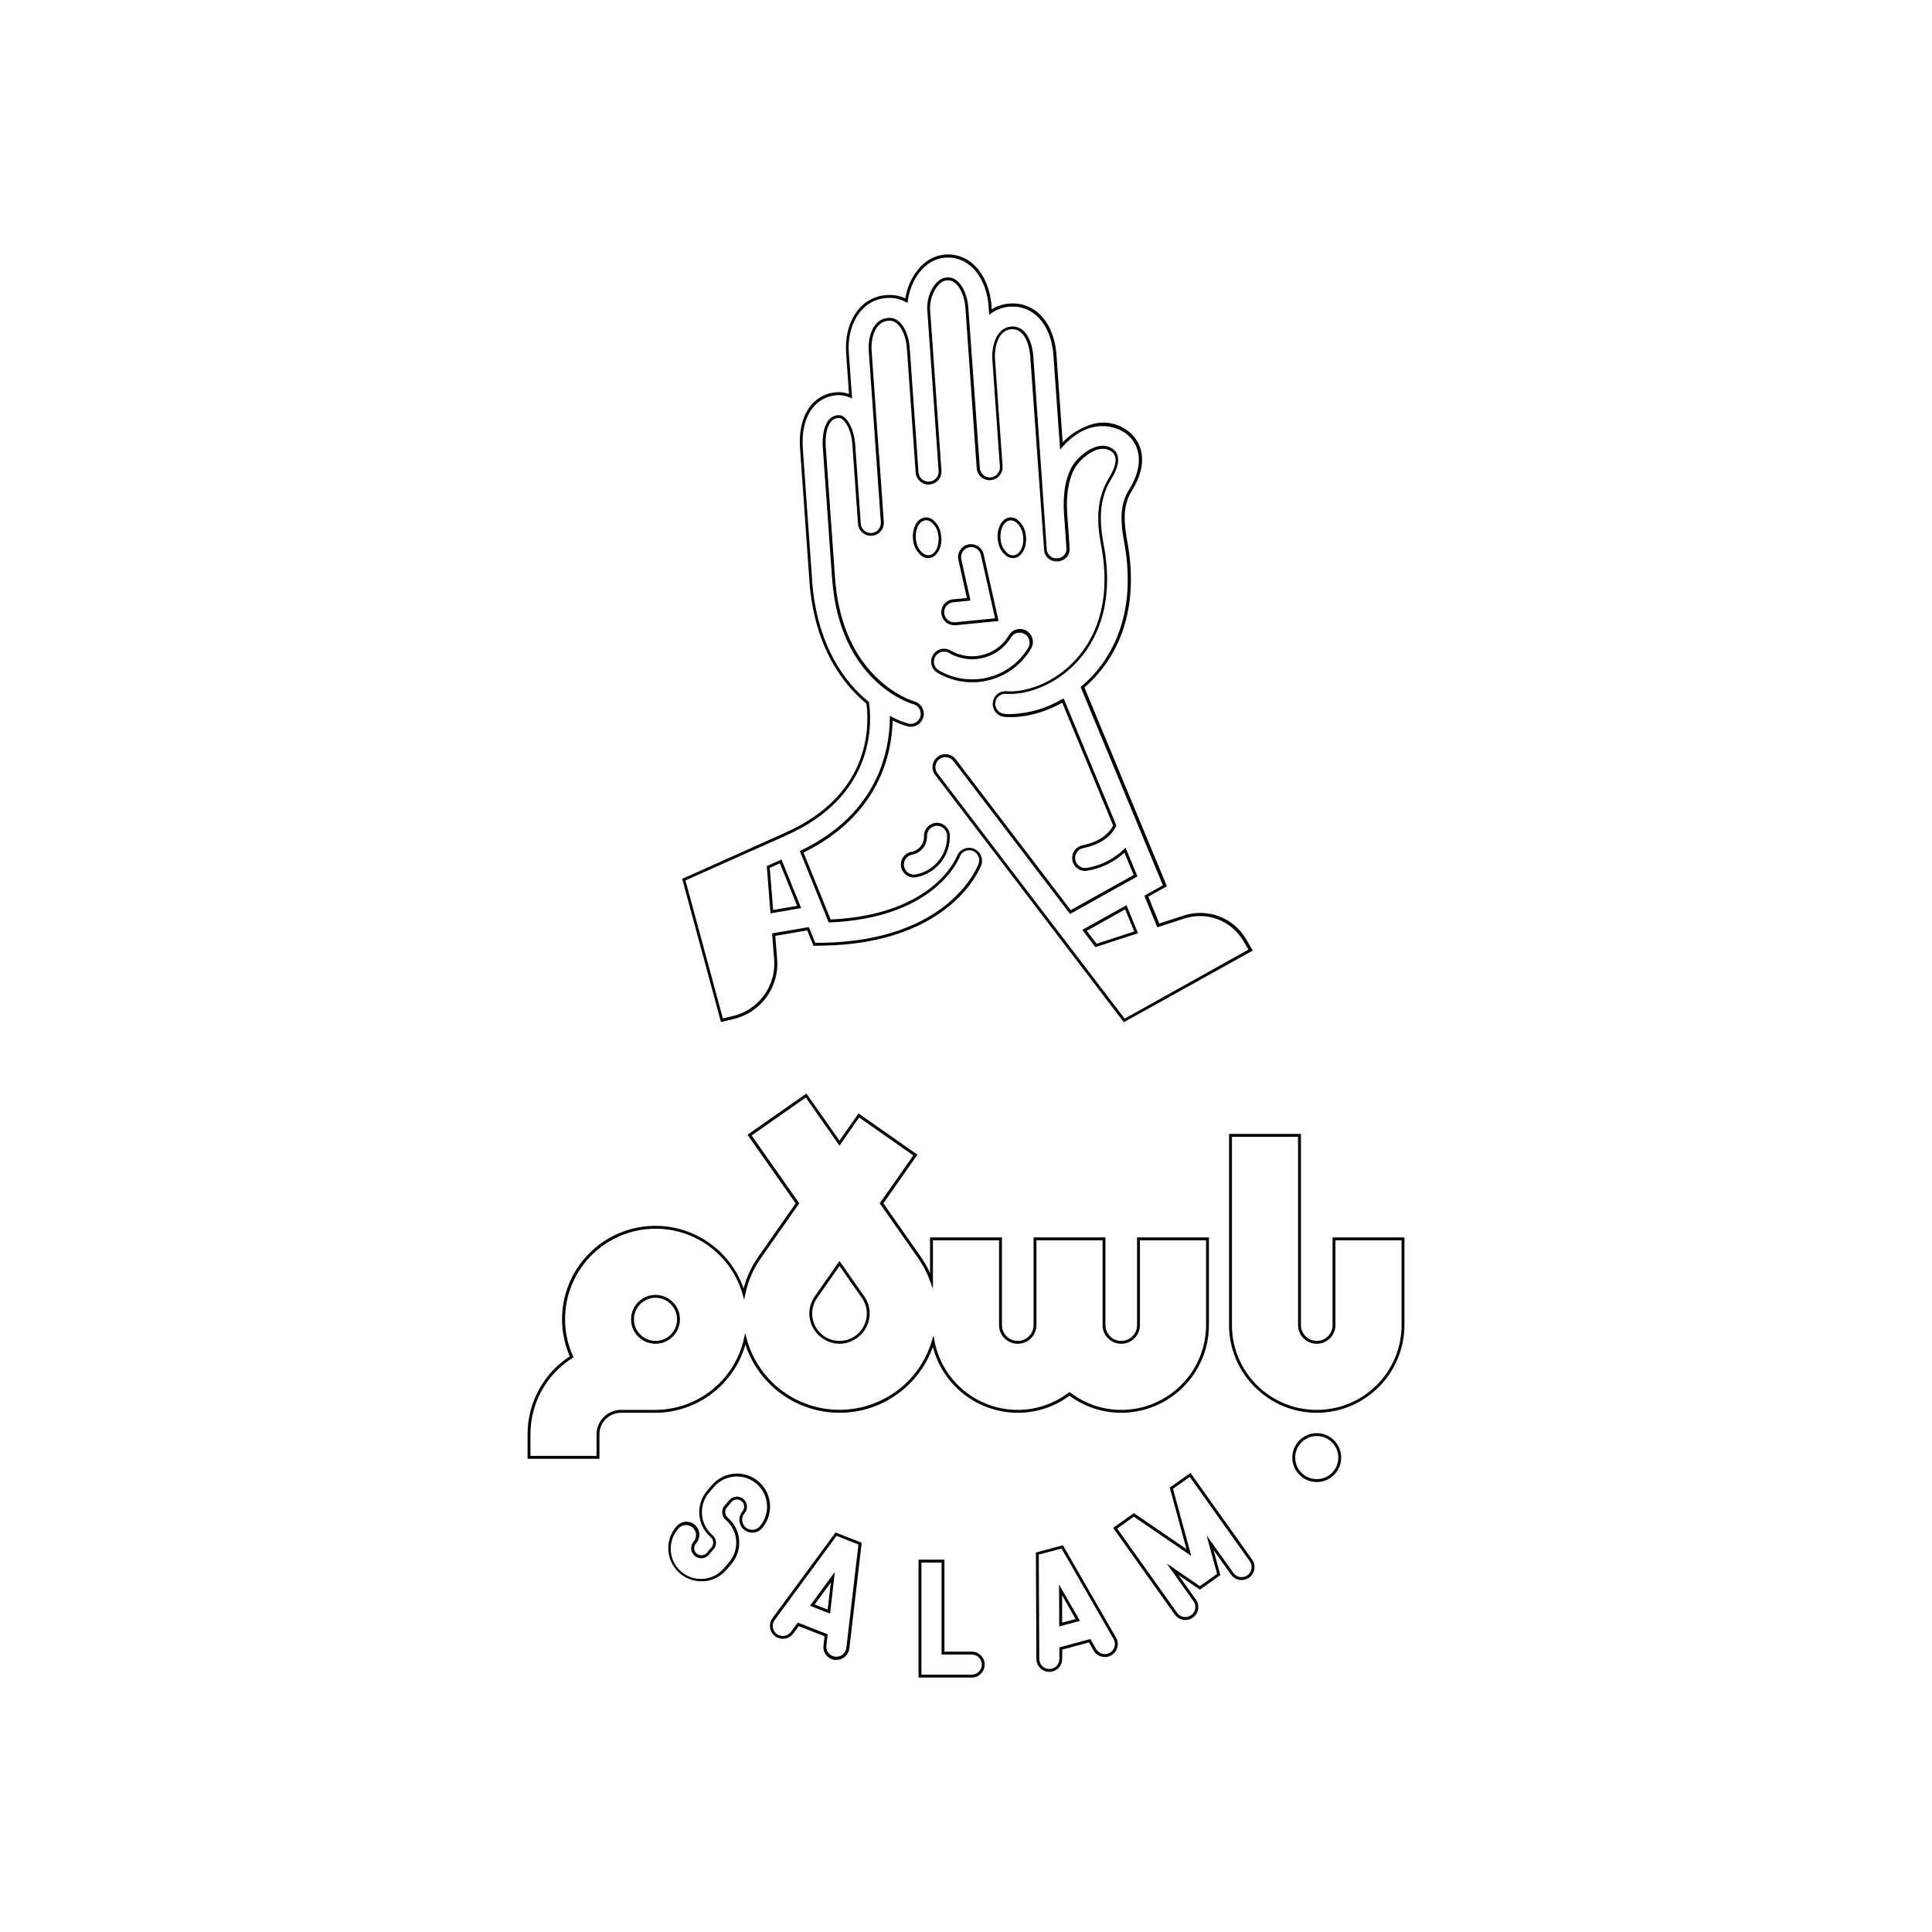
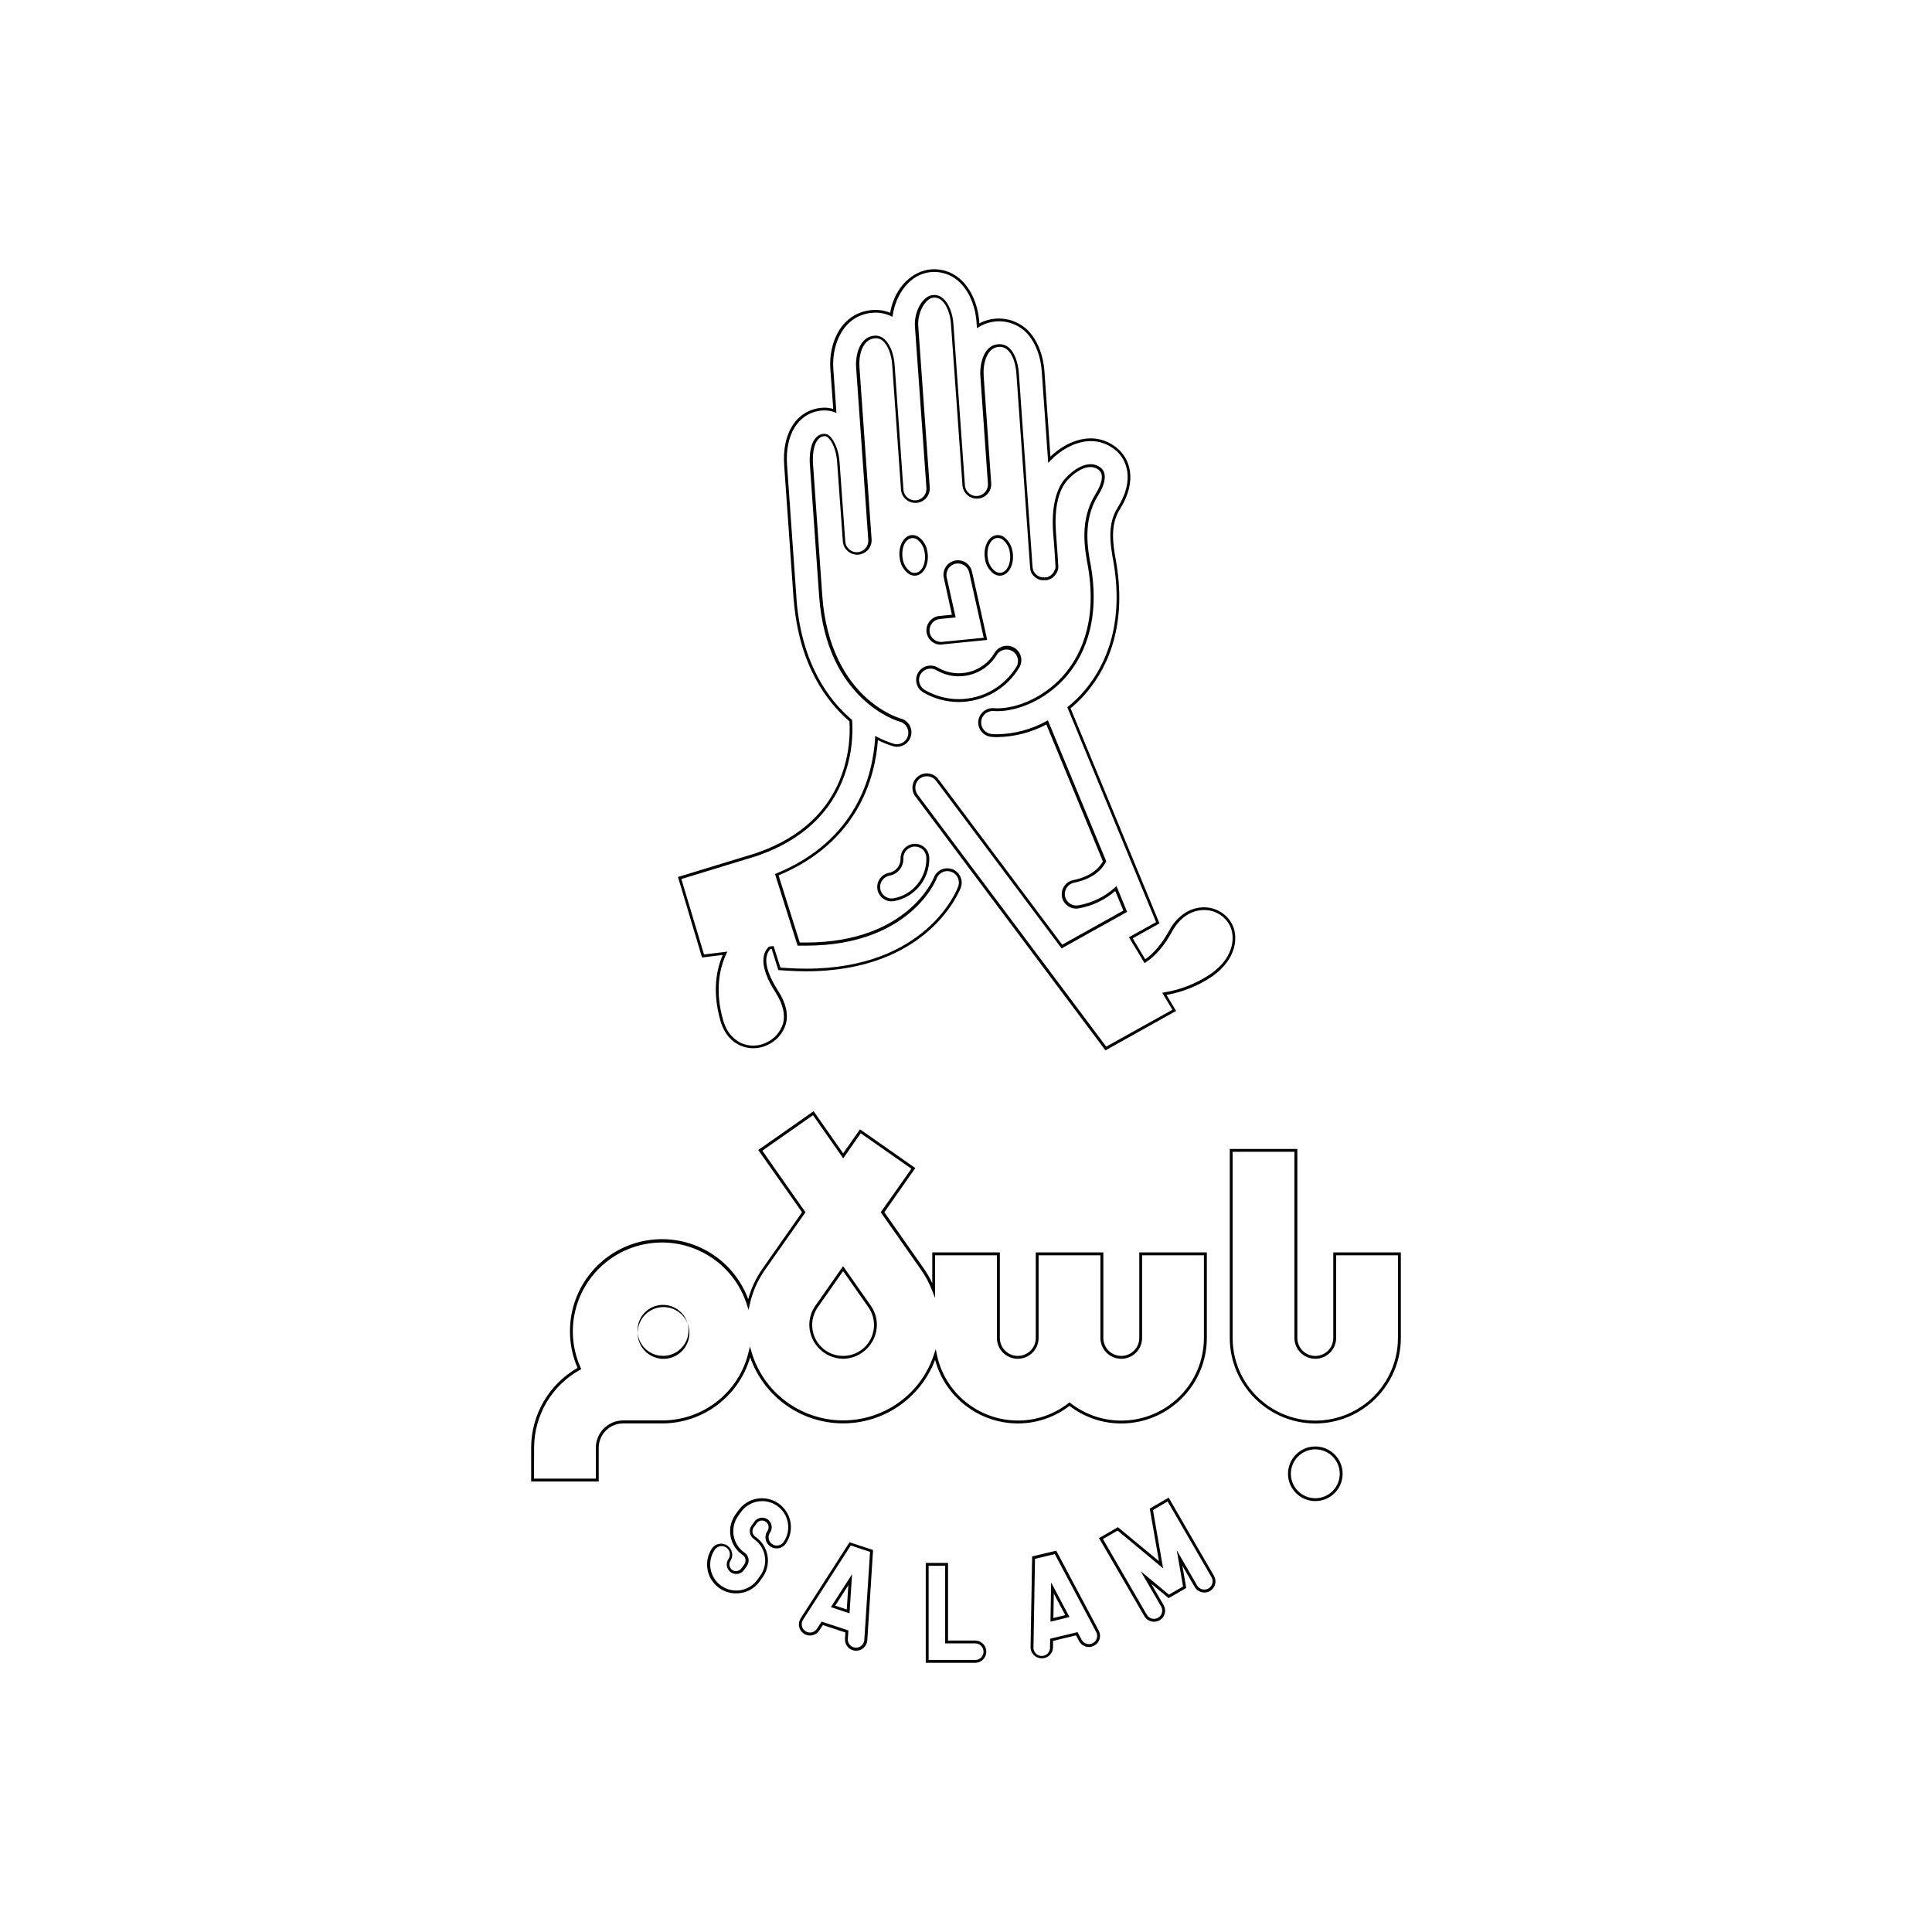
<svg xmlns="http://www.w3.org/2000/svg" viewBox="0 0 672 672">
  <g id="Layer_1" data-name="Layer 1">
-     <path d="M317.86,305.21a4.5,4.5,0,0,1-.81-8.93,5.33,5.33,0,0,0,4.34-5.5,4.52,4.52,0,0,1,4.43-4.58,4.59,4.59,0,0,1,4.57,4.43,14.39,14.39,0,0,1-11.71,14.5A4.56,4.56,0,0,1,317.86,305.21Zm8-18a3.52,3.52,0,0,0-3.43,3.56,6.32,6.32,0,0,1-5.16,6.5h0a3.5,3.5,0,0,0,1.27,6.89,13.41,13.41,0,0,0,10.89-13.5A3.59,3.59,0,0,0,325.82,287.2Z" />
-     <path d="M322.86,194.13a3.91,3.91,0,0,1-2.11-.64,7.78,7.78,0,0,1-3.07-5.19c-.68-3.82.9-7.51,3.53-8.22h0a3.77,3.77,0,0,1,3,.52,7.74,7.74,0,0,1,3.07,5.19c.68,3.82-.9,7.51-3.53,8.22A3.57,3.57,0,0,1,322.86,194.13Zm-1.39-13.08c-2.14.58-3.4,3.75-2.81,7.08a6.68,6.68,0,0,0,2.63,4.51,2.75,2.75,0,0,0,2.23.4c2.14-.57,3.4-3.75,2.81-7.07a6.68,6.68,0,0,0-2.63-4.52,2.75,2.75,0,0,0-2.23-.4Z" />
-     <path d="M331.91,217.46a4.49,4.49,0,0,1-4.48-4.06h0a4.51,4.51,0,0,1,4-4.93l4.87-.48-2.95-13.24a4.51,4.51,0,0,1,3.42-5.37,4.52,4.52,0,0,1,5.37,3.42L347.33,216l-15,1.48Zm5.87-27.17a3.33,3.33,0,0,0-.76.08,3.46,3.46,0,0,0-2.19,1.54,3.5,3.5,0,0,0-.46,2.64l3.19,14.34-6,.59a3.5,3.5,0,0,0-3.14,3.83h0a3.48,3.48,0,0,0,3.83,3.13l13.85-1.37-4.91-22A3.5,3.5,0,0,0,337.78,190.29Z" />
-     <path d="M338.09,237.32a23.79,23.79,0,0,1-12-3.3,4.5,4.5,0,0,1-1.59-6.16h0a4.51,4.51,0,0,1,6.16-1.6A14.84,14.84,0,0,0,350.9,221a4.42,4.42,0,0,1,2.75-2.08,4.5,4.5,0,0,1,5,6.64,23.65,23.65,0,0,1-14.55,11A24,24,0,0,1,338.09,237.32Zm-12.78-8.95a3.5,3.5,0,0,0,1.24,4.79,22.92,22.92,0,0,0,17.3,2.42,22.61,22.61,0,0,0,13.94-10.52,3.5,3.5,0,0,0-6-3.55,15.83,15.83,0,0,1-21.66,5.61,3.51,3.51,0,0,0-4.79,1.25Z" />
-     <path d="M390.9,355.55l-65.63-86a4.5,4.5,0,0,1,7.16-5.46l40,52.47,21.89-12.21-3.22-7.76a25.54,25.54,0,0,1-12.8,6.26,5.47,5.47,0,0,1-.9.08,4.5,4.5,0,0,1-.88-8.91c7.19-1.45,9.81-5.17,10.65-6.91l-17.7-42.68c-6.54,3.62-13.68,5.41-20,4.93a4.5,4.5,0,0,1-4.16-4.82,4.53,4.53,0,0,1,1.56-3.1,4.47,4.47,0,0,1,3.27-1c6.54.47,16.51-2.74,24-11,6-6.54,12.42-18.46,9.15-38.15-1.22-6.48-3.06-16.29,2.54-25.24,2.55-4.08,2.9-7.4.93-8.89-4.62-3.48-10.66,2.53-12,4.33-2.86,3.76-4.08,9.87-3.53,17.65l.2,2.64c.21,2.77.53,7,.61,8.85,0,.09,0,.18,0,.27l0,.2a2.36,2.36,0,0,1,0,.38c0,.11,0,.22-.08.33l0,.19c0,.11-.06.22-.1.33a1.83,1.83,0,0,1-.14.32l-.08.18c0,.1-.09.19-.14.29l-.22.3-.09.13a2.65,2.65,0,0,1-.21.26,2.72,2.72,0,0,1-.24.24l-.08.07c-.15.14-.22.21-.31.28a2.9,2.9,0,0,1-.29.19l-.16.09-.29.17a2.52,2.52,0,0,1-.33.14l-.26-.44.09.5-.33.11-.34.07-.2,0-.29.05h-.32l-.25,0-.05-.51-.11.49-.4,0-.26-.07,0-.5-.21.46c-.13,0-.26-.07-.38-.12a3.26,3.26,0,0,1-.38-.18l-.15-.08-.21-.11a4.43,4.43,0,0,1-2-2.7,1.77,1.77,0,0,1,0-.2l0-.18a3,3,0,0,1-.07-.43L358.35,124c-.26-3.72-1.48-6.86-3.26-8.4a4.41,4.41,0,0,0-3.43-1.06c-4.57.33-5.84,6.51-5.57,10.33v.15l2.63,37.17a4.5,4.5,0,0,1-9,.63L335.79,107c-.26-3.57-1.61-6.9-3.47-8.47a3.93,3.93,0,0,0-3.14-1c-3.08.28-6,5.59-5.66,10.33l3.94,55.86a4.5,4.5,0,0,1-4.17,4.8,4.52,4.52,0,0,1-4.8-4.17l-3.05-43.21c-.27-3.75-1.58-7-3.44-8.57a4,4,0,0,0-3.16-1c-4.67.45-5.95,6.43-5.68,10.34l2.59,36.65.06.08,0,.17,1.6,22.73a4.45,4.45,0,0,1-1.09,3.27,4.5,4.5,0,0,1-7.89-2.64l-1.95-27.61c-.26-3.7-1.61-7.17-3.35-8.62a2,2,0,0,0-1.64-.56c-4.8.53-4.35,8.88-4.29,9.83l3.23,45.67c2.51,35.65,27.08,42.91,27.32,43a4.5,4.5,0,0,1-1,8.9,4.44,4.44,0,0,1-1-.11,29.68,29.68,0,0,1-5.26-2.05c-.31,12-4.91,33.13-31,45.91l9.43,23.3c35.7-1.63,43.65-21.34,44-22.18a4.51,4.51,0,0,1,8.45,3.13c-.41,1.12-10.56,27.44-55.34,28.14l-3.09.05-2.17-5.36-11.1,1.91.63,8A19.75,19.75,0,0,1,255,354.48l-4.23,1-13.48-49.79,34.62-15.5,3.68-1.72c27.52-13.46,26.74-36.63,25.77-43.74-8-6.6-17.89-19.21-19.8-42,0-.13,0-.2,0-.27l-3.28-46.57c-.77-10.88,4-18.5,12.26-19.42a10.55,10.55,0,0,1,4.76.57l-1-14.46c-.65-9.19,3.88-19,13.79-19.93a13.18,13.18,0,0,1,6.81,1.13c1.16-7.15,6.09-14.52,13.57-15.21a13,13,0,0,1,9.79,3.1c3.72,3.15,6.19,8.65,6.61,14.7l.09,1.22a13.23,13.23,0,0,1,6.16-2,13.37,13.37,0,0,1,10,3.23c3.6,3.11,5.91,8.43,6.35,14.57l2.15,30.46a23.79,23.79,0,0,1,9.57-6.08,14.09,14.09,0,0,1,13.17,2.15c4.71,3.55,7.52,10.89,1.29,20.86-3.45,5.51-2.63,11.82-1.31,18.89,3.87,23.34-4,37.78-11.37,45.79a42.47,42.47,0,0,1-3.78,3.65l28.69,69.15-6.46,3.61,3.82,9.34,8.64-2.8a18.49,18.49,0,0,1,21.54,8.22l2.32,4ZM238.43,306.23l13,48,3.29-.77a18.76,18.76,0,0,0,14.54-19.87l-.71-8.93,12.8-2.2,2.21,5.47,2.4,0c44.1-.69,54-26.39,54.42-27.49a3.5,3.5,0,0,0-6.57-2.42c-.33.87-8.57,21.29-45.22,22.83l-.35,0L278.2,296l.8-.38c26.26-12.83,30.39-34.22,30.52-45.84V249l.72.36A30,30,0,0,0,316,251.7a3.08,3.08,0,0,0,.75.09,3.5,3.5,0,0,0,.75-6.92c-.25-.06-25.51-7.2-28.1-43.88l-3.22-45.67c-.08-1-.56-10.26,5.17-10.9a3,3,0,0,1,2.39.79c1.94,1.62,3.43,5.36,3.71,9.32l1.95,27.61a3.5,3.5,0,0,0,6.14,2.05,3.46,3.46,0,0,0,.84-2.54L302.17,122c-.31-4.3,1.19-10.89,6.57-11.4a5,5,0,0,1,3.91,1.19c2.05,1.74,3.5,5.26,3.77,9.2l3.06,43.28a3.5,3.5,0,0,0,7-.49l-3.94-55.86c-.39-5.41,2.86-11.06,6.56-11.4A5,5,0,0,1,333,97.76c2,1.74,3.54,5.34,3.81,9.17l4,55.86a3.49,3.49,0,0,0,6.13,2.05,3.48,3.48,0,0,0,.85-2.54l-2.63-37.21V125c-.3-4.2,1.21-11,6.5-11.4a5.46,5.46,0,0,1,4.16,1.3c2,1.71,3.32,5.11,3.6,9.09L364.08,191a2.68,2.68,0,0,0,.05.3l0,.24a3.5,3.5,0,0,0,1.56,2.19.67.67,0,0,0,.12.06l.12.06.34.17.27.08.2.05.16,0,.28,0,.23,0h.25l.1.5,0-.5.15,0,.27,0,.23,0,.22-.08.2-.08.22-.08.19-.12.18-.11.21-.13.15-.14.17-.15.17-.16.13-.18.06-.08a3.09,3.09,0,0,0,.21-.29l.09-.19.1-.2a1.89,1.89,0,0,0,.09-.21,1,1,0,0,0,.06-.23l.06-.21a1.89,1.89,0,0,0,0-.23c0-.09,0-.17,0-.26v-.27s0-.09,0-.13c-.08-1.86-.4-6-.61-8.82l-.2-2.64c-.56-8,.72-14.36,3.73-18.33,1.49-2,8.14-8.49,13.42-4.52,2.43,1.83,2.17,5.65-.69,10.22-5.39,8.62-3.59,18.2-2.39,24.53,3.33,20.1-3.28,32.3-9.4,39-7.74,8.47-18.05,11.77-24.84,11.28a3.45,3.45,0,0,0-2.54.81,3.52,3.52,0,0,0,2,6.17c.66.05,1.33.07,2,.07a37.05,37.05,0,0,0,17.93-5.16L370,243l18.3,44.14-.08.19c-.81,1.78-3.54,6.07-11.46,7.67a3.5,3.5,0,0,0-2.74,4.13,3.54,3.54,0,0,0,4.12,2.74,24.39,24.39,0,0,0,12.83-6.5l.53-.54,4.13,10-23.43,13.07-40.55-53.16a3.55,3.55,0,0,0-2.32-1.35,3.5,3.5,0,0,0-3.25,5.6l65.1,85.32,43.05-24-1.8-3.09a17.49,17.49,0,0,0-20.37-7.77l-9.52,3.09-4.51-11,6.45-3.6-28.62-69,.28-.24a43.79,43.79,0,0,0,4-3.8c7.17-7.85,14.92-22,11.12-44.94-1.37-7.28-2.2-13.78,1.44-19.6,5.87-9.4,3.32-16.25-1-19.53-4-3-13.22-5.46-22.19,4.65l-.78.89-2.32-32.8c-.41-5.88-2.6-10.94-6-13.89a12.46,12.46,0,0,0-9.25-3,12.3,12.3,0,0,0-6.38,2.29l-.72.52-.21-3c-.41-5.79-2.75-11-6.26-14a12,12,0,0,0-9.06-2.86c-7.2.66-11.87,8.06-12.77,15l-.09.71L315,105a12,12,0,0,0-6.87-1.33c-9.28.88-13.51,10.16-12.9,18.86l1.14,16.07-.76-.33a9.73,9.73,0,0,0-5-.78c-7.64.85-12.1,8.05-11.38,18.34l3.29,46.58c0,.13,0,.18,0,.23,1.9,22.59,11.7,35,19.59,41.44l.15.12,0,.2c1,7,2.09,31.09-26.3,45l-3.7,1.73ZM381,329.43l-4.55-6,15.38-8.58,4,9.75ZM378,323.77l3.43,4.49L394.52,324l-3.16-7.71Zm-110-6.08-1.3-16.44,5.12-2.29,6.85,16.9Zm-.25-15.81,1.16,14.64,8.36-1.44-6-14.79Z" />
-     <path d="M352.32,194.13a4,4,0,0,1-2.11-.64,7.7,7.7,0,0,1-3.07-5.19c-.68-3.82.9-7.51,3.53-8.22a3.74,3.74,0,0,1,3,.52,7.75,7.75,0,0,1,3.08,5.19c.68,3.82-.9,7.51-3.53,8.22h0A3.69,3.69,0,0,1,352.32,194.13ZM351.58,181a2.37,2.37,0,0,0-.65.09c-2.14.58-3.4,3.75-2.81,7.08a6.68,6.68,0,0,0,2.63,4.51,2.75,2.75,0,0,0,2.23.4c2.14-.57,3.4-3.75,2.81-7.07a6.7,6.7,0,0,0-2.63-4.52A2.9,2.9,0,0,0,351.58,181Z" />
-     <path d="M338,583.49H319.5v-41h9v32H338a4.5,4.5,0,0,1,0,9Zm-17.5-1H338a3.5,3.5,0,0,0,0-7H327.5v-32h-7Z" />
-     <path d="M243.94,550a11.5,11.5,0,0,1-8.71-19,4.5,4.5,0,1,1,6.83,5.85,2.51,2.51,0,0,0-.59,1.82,2.47,2.47,0,0,0,.86,1.7,2.51,2.51,0,0,0,1.83.6,2.46,2.46,0,0,0,1.7-.87l1.63-1.9a2.49,2.49,0,0,0,.59-1.82,2.46,2.46,0,0,0-.87-1.7A11.51,11.51,0,0,1,246,518.46l1.62-1.89a11.51,11.51,0,0,1,16.22-1.26,11.5,11.5,0,0,1,1.25,16.21,4.49,4.49,0,0,1-6.34.49,4.42,4.42,0,0,1-1.56-3.07,4.47,4.47,0,0,1,1.07-3.27,2.51,2.51,0,0,0,.59-1.82,2.46,2.46,0,0,0-.87-1.7,2.49,2.49,0,0,0-3.52.27l-1.63,1.9a2.49,2.49,0,0,0-.59,1.82,2.46,2.46,0,0,0,.87,1.7,11.51,11.51,0,0,1,1.25,16.22L252.7,546a11.39,11.39,0,0,1-7.85,4A9.1,9.1,0,0,1,243.94,550Zm-5.29-19.55a3.47,3.47,0,0,0-2.66,1.22,10.5,10.5,0,1,0,15.95,13.65l1.62-1.89a10.5,10.5,0,0,0-1.14-14.81,3.49,3.49,0,0,1-.39-4.93l1.63-1.9a3.5,3.5,0,0,1,4.94-.38,3.43,3.43,0,0,1,1.21,2.38,3.52,3.52,0,0,1-.83,2.55,3.5,3.5,0,0,0,.38,4.93,3.49,3.49,0,0,0,4.93-.38,10.5,10.5,0,1,0-16-13.65l-1.62,1.89a10.5,10.5,0,0,0,1.14,14.81,3.49,3.49,0,0,1,.39,4.93l-1.63,1.9a3.49,3.49,0,0,1-2.39,1.22,3.54,3.54,0,0,1-2.55-.84,3.5,3.5,0,0,1-.38-4.93,3.43,3.43,0,0,0,.83-2.55,3.47,3.47,0,0,0-3.48-3.22Z" />
-     <path d="M412.29,563.48a4.54,4.54,0,0,1-3.67-1.89l-21.44-30.16,7.21-5.12,18.3,12.52-5.82-21.4,7.21-5.12,21.44,30.15a4.5,4.5,0,0,1-7.34,5.22l-6.08-8.56,2.37,8.74-7.12,5.07-7.48-5.12,6.09,8.56a4.5,4.5,0,0,1-1.06,6.28A4.52,4.52,0,0,1,412.29,563.48Zm-23.71-31.81L409.44,561a3.5,3.5,0,0,0,4.88.82,3.46,3.46,0,0,0,1.42-2.27,3.42,3.42,0,0,0-.6-2.61l-9.34-13.14,11.54,7.9,6-4.26L419.66,534,429,547.1a3.5,3.5,0,0,0,6.3-1.45,3.42,3.42,0,0,0-.6-2.61L413.84,513.7,408,517.84l6.35,23.35-20-13.66Z" />
-     <path d="M365,581.51a4.51,4.51,0,0,1-4.52-4.48L360.31,540l9.39-2.53,18.49,32.15a4.5,4.5,0,0,1-7.81,4.49l-1.62-2.83-9.3,2.51V577a4.49,4.49,0,0,1-4.48,4.52Zm-3.68-40.79.16,36.31a3.51,3.51,0,0,0,6,2.45,3.46,3.46,0,0,0,1-2.48v-4l10.78-2.91,2,3.5a3.51,3.51,0,0,0,4.78,1.29,3.52,3.52,0,0,0,1.64-2.12,3.48,3.48,0,0,0-.35-2.66l-18.1-31.48Zm7.11,25-.06-14.59,7.27,12.65Zm1-10.82,0,9.51,4.7-1.26Z" />
-     <path d="M290.9,577.37l-.53,0a4.51,4.51,0,0,1-3.94-5l.38-3.23-9-3.53-1.93,2.63a4.5,4.5,0,0,1-7.25-5.33l22-29.88,9.05,3.56,0,.38-4.26,36.45A4.51,4.51,0,0,1,290.9,577.37Zm-13.4-13,10.39,4.09-.47,4a3.5,3.5,0,0,0,6.95.81l4.22-36.06-7.62-3-21.5,29.26a3.49,3.49,0,0,0,3.34,5.53,3.5,3.5,0,0,0,2.3-1.38Zm11.23-3.1-7-2.74,8.64-11.75Zm-5.37-3.19,4.53,1.78,1.1-9.45Z" />
-     <path d="M458,491.4a30.54,30.54,0,0,1-30.5-30.5V394.4h25v66.5a5.5,5.5,0,0,0,11,0V430.4h25v30.5A30.54,30.54,0,0,1,458,491.4Zm-29.5-96v65.5a29.5,29.5,0,0,0,59,0V431.4h-23v29.5a6.5,6.5,0,0,1-13,0V395.4Z" />
-     <path d="M208.5,507.4h-25v-8.5a32.39,32.39,0,0,1,14.68-27.14,32.12,32.12,0,0,1-2.68-12.86,32.48,32.48,0,0,1,63.14-10.76,34.33,34.33,0,0,1,5.1-11l13-18.57L260,394.7l20.48-14.34L292,396.75l6.62-9.46,20.48,14.34-11.84,16.91,13,18.57a34,34,0,0,1,3.24,5.75V430.4h25v30.5a5.5,5.5,0,0,0,11,0V430.4h25v30.5a5.5,5.5,0,0,0,11,0V430.4h25v30.5A30.54,30.54,0,0,1,390,491.4a30.14,30.14,0,0,1-18-5.94,30.14,30.14,0,0,1-18,5.94,30.56,30.56,0,0,1-29.53-22.9,34.46,34.46,0,0,1-65.2-.81A32.71,32.71,0,0,1,228,491.4H216a7.5,7.5,0,0,0-7.5,7.5Zm-24-1h23v-7.5a8.51,8.51,0,0,1,8.5-8.5h12a31.7,31.7,0,0,0,30.74-24.7l.44-2,.53,1.95a33.47,33.47,0,0,0,64.38.81l.58-1.95.39,2A29.53,29.53,0,0,0,354,490.4a29.18,29.18,0,0,0,17.7-6l.3-.23.3.23a29.18,29.18,0,0,0,17.7,6,29.54,29.54,0,0,0,29.5-29.5V431.4h-23v29.5a6.5,6.5,0,0,1-13,0V431.4h-23v29.5a6.5,6.5,0,0,1-13,0V431.4h-23v16.94l-1-2.71a33.38,33.38,0,0,0-4.09-7.95L306,418.54l11.67-16.66-18.84-13.2L292,398.49l-11.72-16.74-18.84,13.19L278,418.54l-13.4,19.14a33.34,33.34,0,0,0-5.35,12.44l-.41,2-.56-2a31.49,31.49,0,0,0-61.74,8.75,31.1,31.1,0,0,0,2.77,12.84l.18.4-.37.23A31.39,31.39,0,0,0,184.5,498.9Zm107.5-39a10.64,10.64,0,0,1-10.5-10.5,10.44,10.44,0,0,1,1.9-6l8.6-12.29,8.6,12.29a10.44,10.44,0,0,1,1.9,6A10.64,10.64,0,0,1,292,467.4Zm0-27.07-7.78,11.12a9.4,9.4,0,0,0-1.72,5.45,9.5,9.5,0,0,0,19,0,9.4,9.4,0,0,0-1.72-5.45ZM228,467.4a8.5,8.5,0,1,1,8.5-8.5A8.51,8.51,0,0,1,228,467.4Zm0-16a7.5,7.5,0,1,0,7.5,7.5A7.5,7.5,0,0,0,228,451.4Z" />
-     <path d="M458,515.49a8.5,8.5,0,1,1,8.5-8.5A8.51,8.51,0,0,1,458,515.49Zm0-16a7.5,7.5,0,1,0,7.5,7.5A7.51,7.51,0,0,0,458,499.49Z" />
+     <path d="M384.5,365.35,318.37,277a5,5,0,0,1,1-7,5,5,0,0,1,7,1l43.1,57.58,21.26-11.85-2.82-6.8a26.44,26.44,0,0,1-12.61,6,4.68,4.68,0,0,1-1,.1,5,5,0,0,1-1-9.9c6.87-1.39,9.44-4.89,10.3-6.53L363.94,252A37.6,37.6,0,0,1,347,256.38c-.73,0-1.44,0-2.12-.08a5,5,0,0,1-2.9-8.77,4.94,4.94,0,0,1,3.65-1.2c5.28.38,11.8-1.64,17.4-5.4a4.45,4.45,0,0,1,.92-.64,35.19,35.19,0,0,0,5.46-4.83c5.94-6.5,12.33-18.36,9.08-38-1.24-6.59-3.11-16.56,2.61-25.71,2.43-3.88,2.83-7,1.06-8.32-4.33-3.26-10.12,2.53-11.43,4.26-2.8,3.7-4,9.72-3.45,17.43l.2,2.72c.23,3,.54,7,.61,8.86a1.41,1.41,0,0,1,0,.29v.24c0,.13,0,.27,0,.41s-.05.24-.08.37l-.06.21c0,.13-.06.25-.1.37a2.83,2.83,0,0,1-.16.36l-.09.19a3.18,3.18,0,0,1-.16.32,3.88,3.88,0,0,1-.23.33l-.12.16a3,3,0,0,1-.22.28,3.7,3.7,0,0,1-.28.28l-.15.13a2,2,0,0,1-.27.24,2.2,2.2,0,0,1-.32.21l-.18.11-.32.19-.36.15-.2.07-.36.12-.38.07-.23,0-.32,0h-.36a3.55,3.55,0,0,1-.46,0l-.12,0-.25,0a5,5,0,0,1-3.68-2.79l0-.1a5,5,0,0,1-.28-.79,2,2,0,0,1,0-.24l0-.23a3.07,3.07,0,0,1-.07-.42l-4.76-67.43c-.25-3.57-1.44-6.68-3.11-8.13a4,4,0,0,0-3.11-1c-4.24.31-5.42,6.23-5.16,9.88v.15l2.63,37.38a5,5,0,0,1-10,.7l-4-56.17c-.24-3.47-1.54-6.69-3.31-8.19a3.55,3.55,0,0,0-2.81-.89c-2.88.27-5.58,5.35-5.26,9.89l4,56.16a5,5,0,0,1-4.64,5.34h-.36a5,5,0,0,1-5-4.64l-3.07-43.46c-.25-3.58-1.54-6.81-3.28-8.28a3.57,3.57,0,0,0-2.83-.86c-4.36.41-5.54,6.14-5.28,9.88l4.23,60a5,5,0,0,1-10,.71l-2-27.77c-.25-3.54-1.57-7-3.21-8.34a1.51,1.51,0,0,0-1.28-.45c-4.48.5-3.92,9-3.9,9.38L286,207.08c1.31,18.46,8.52,29.08,14.35,34.73,6.52,6.33,12.7,8,12.76,8.06a5,5,0,0,1,3.8,5.95,5,5,0,0,1-4.88,3.93,4.83,4.83,0,0,1-1.08-.12,29.75,29.75,0,0,1-5.59-2.2c-.95,12.93-6.8,35.44-34.55,47.05l7.37,23.35,2.15,0c35.44,0,44.4-22.34,44.48-22.57a5,5,0,0,1,9.37,3.51c-.45,1.19-11.37,29.07-53.79,29.07-2,0-4.1-.07-6.23-.2l-3.43-.21-2.33-7.37-.44.05c-1.55,1.58-3.11,5.52,2.69,14.52,2.73,4.24,3.63,8.16,2.66,11.65a11.69,11.69,0,0,1-6.52,7.27,11.26,11.26,0,0,1-9.32.09c-2.31-1-5.39-3.35-6.89-8.61-2.95-10.29-1.3-18,.79-22.88l-7.19.89-8.36-28L263,296.74l3.74-1.41c13.94-5.75,23-15.28,26.86-28.33a46.76,46.76,0,0,0,1.86-16.1c-7.82-6.7-17.46-19.39-19.35-41.92a2.43,2.43,0,0,1-.05-.28l-3.3-46.83c-.8-11.2,4.21-19.06,12.75-20a11.24,11.24,0,0,1,4.31.36l-1-13.82c-.67-9.47,4-19.57,14.3-20.55a13.77,13.77,0,0,1,6.49.92c1.72-9.62,8.4-14.56,14-15.07a13.56,13.56,0,0,1,10.2,3.22c3.82,3.25,6.37,8.9,6.81,15.11l0,.45a14.47,14.47,0,0,1,16.12,1.7c3.71,3.22,6.09,8.68,6.54,15l2.09,29.6c5.71-5.41,14.77-9.29,22.76-3.28,4.68,3.53,7.85,11.3,1.4,21.61-3.38,5.4-2.56,11.65-1.24,18.67,3.92,23.66-4.12,38.32-11.55,46.46a44.52,44.52,0,0,1-4.37,4.11l30.94,74.82-9.32,5.19,4.34,7.28c3.09-2.13,5.9-5.52,8.38-10.06,2.74-5,7.08-7.93,11.9-8h.14a11,11,0,0,1,9.64,5.55c2.3,4,2.31,12.31-7.14,18.74a41.21,41.21,0,0,1-15.5,6.19l3.32,5.56ZM322.37,270a4,4,0,0,0-2.4.79,4,4,0,0,0-.8,5.6l65.61,87.65,23-12.81-3.53-5.92.72-.13A40.53,40.53,0,0,0,420.76,339c8.89-6,8.95-13.72,6.83-17.41a10,10,0,0,0-8.9-5.05c-4.45.05-8.47,2.77-11,7.46-2.67,4.9-5.75,8.5-9.14,10.71l-.44.28L392.67,326l9.44-5.26L371.23,246l.29-.24a42.89,42.89,0,0,0,4.55-4.25c7.29-8,15.16-22.35,11.3-45.61-1.35-7.22-2.19-13.66,1.39-19.37,6.09-9.73,3.18-17-1.16-20.28-7.84-5.9-16.87-1.56-22.23,3.95l-.78.8-2.24-31.8c-.43-6-2.69-11.25-6.2-14.29a13.41,13.41,0,0,0-15.64-1.19l-.7.44-.15-2.09c-.42-5.94-2.83-11.33-6.46-14.42a12.56,12.56,0,0,0-9.46-3c-7.62.7-12.19,8.2-13.21,14.87l-.1.66-.6-.28a12.66,12.66,0,0,0-6.58-1.09c-9.63.92-14,10.49-13.4,19.48l1.08,15.31-.71-.25a10.32,10.32,0,0,0-4.59-.54c-8,.89-12.62,8.34-11.87,19l3.31,46.83,0,.24c1.88,22.37,11.46,34.86,19.17,41.41l.16.13,0,.21a47.8,47.8,0,0,1-1.89,16.67c-4,13.35-13.2,23.1-27.46,29l-3.78,1.42L237,305.75,244.88,332l8.12-1-.38.82c-2.18,4.65-4.13,12.41-1.1,23,1.4,4.9,4.22,7,6.33,8a10.27,10.27,0,0,0,8.48-.08,10.9,10.9,0,0,0,6-6.63c.89-3.21,0-6.86-2.54-10.85-6.33-9.83-4.24-14.18-2.42-15.9l.12-.11,1.59-.2,2.37,7.52,2.75.16c2.11.13,4.18.2,6.17.2,41.74,0,52.42-27.26,52.85-28.42a4,4,0,1,0-7.49-2.8c-.09.23-9.17,23.21-45.4,23.21l-2.56,0h-.35l-7.86-24.92.44-.17c28.15-11.59,33.63-34.48,34.39-47.1l0-.77.69.35a32.57,32.57,0,0,0,6,2.46,4.12,4.12,0,0,0,.86.09,4,4,0,0,0,.85-7.91c-.25-.05-25.3-7.21-27.88-43.69l-3.23-45.91c-.08-1-.55-9.85,4.77-10.45a2.52,2.52,0,0,1,2,.68c1.83,1.53,3.3,5.25,3.56,9l2,27.77a4,4,0,1,0,8-.57l-4.23-60c-.29-4.13,1.12-10.47,6.18-11a4.58,4.58,0,0,1,3.58,1.1c1.93,1.64,3.36,5.14,3.62,8.91l3.08,43.52a4,4,0,0,0,8-.57l-4-56.16c-.36-5.21,2.69-10.63,6.17-10.95a4.54,4.54,0,0,1,3.55,1.12c2,1.67,3.4,5.15,3.66,8.88l4,56.17a4,4,0,1,0,8-.56L341,130.84v-.1c-.28-4.05,1.12-10.59,6.09-11a5,5,0,0,1,3.83,1.18c1.87,1.62,3.19,5,3.46,8.82l4.76,67.43c0,.1,0,.2.05.3l.05.28a.59.59,0,0,0,0,.13,4.88,4.88,0,0,0,.23.64l-.44.24.47-.14a4,4,0,0,0,2.94,2.2l.33,0,.33,0h.16l.1.5,0-.51.17,0,.3,0,.26,0,.25-.09.23-.09.26-.1.22-.13.2-.12.24-.16.18-.16.17-.16a1.31,1.31,0,0,0,.21-.2l.15-.19.13-.18.17-.24.11-.22.1-.22a1.51,1.51,0,0,0,.12-.26A2.33,2.33,0,0,0,367,198l.06-.25a2.44,2.44,0,0,0,.06-.26,2.83,2.83,0,0,0,0-.29l0-.3a.86.86,0,0,0,0-.16c-.07-1.83-.38-5.87-.6-8.83l-.21-2.68c-.56-8,.7-14.25,3.66-18.14,1.44-1.9,7.83-8.22,12.82-4.46,2.23,1.68,1.92,5.28-.81,9.65-5.51,8.82-3.68,18.56-2.47,25,3.32,20-3.25,32.16-9.33,38.83a36.55,36.55,0,0,1-5.67,5,4.55,4.55,0,0,0-.84.59c-5.83,3.92-12.58,6-18.09,5.61a4,4,0,1,0-.59,8c.65.06,1.34.08,2,.08A36.8,36.8,0,0,0,364,250.81l.49-.25,20.28,49-.1.2c-.8,1.68-3.5,5.75-11.1,7.28a4,4,0,0,0,.79,7.92,4.26,4.26,0,0,0,.8-.08,25.17,25.17,0,0,0,12.65-6.2l.53-.5,3.7,9-22.79,12.71-43.64-58.28A4,4,0,0,0,322.37,270Z" />
+     <path d="M310.13,313.51a5,5,0,0,1-.9-9.92,4.89,4.89,0,0,0,4-5h0a5,5,0,0,1,4.92-5.08,4.88,4.88,0,0,1,3.54,1.34,5,5,0,0,1,1.54,3.58A14.94,14.94,0,0,1,311,313.43,5.59,5.59,0,0,1,310.13,313.51Zm8.14-19.05h-.12a4,4,0,0,0-3.94,4.06h0a5.89,5.89,0,0,1-4.8,6.06,4,4,0,0,0-2.57,1.66,4,4,0,0,0,3.29,6.27,4.49,4.49,0,0,0,.73-.06,13.94,13.94,0,0,0,11.35-14.06,4,4,0,0,0-1.23-2.86A3.88,3.88,0,0,0,318.27,294.46Z" />
+     <path d="M318.16,200.24a3.86,3.86,0,0,1-2.1-.65,7.67,7.67,0,0,1-3.07-5.17c-.68-3.81.9-7.48,3.52-8.19h0a3.74,3.74,0,0,1,3,.52,7.71,7.71,0,0,1,3.07,5.17c.68,3.81-.9,7.49-3.52,8.19A3.3,3.3,0,0,1,318.16,200.24Zm-1.39-13c-2.13.57-3.38,3.74-2.79,7.05a6.68,6.68,0,0,0,2.61,4.5,2.79,2.79,0,0,0,2.23.4c2.13-.58,3.38-3.74,2.79-7.05a6.67,6.67,0,0,0-2.61-4.5,2.75,2.75,0,0,0-2.23-.4Z" />
+     <path d="M347.77,200.24a3.86,3.86,0,0,1-2.09-.65,7.67,7.67,0,0,1-3.07-5.17c-.68-3.81.9-7.48,3.52-8.19a3.74,3.74,0,0,1,3,.52,7.73,7.73,0,0,1,3.07,5.17c.67,3.81-.9,7.49-3.52,8.19h0A3.31,3.31,0,0,1,347.77,200.24Zm-.72-13.13a2.5,2.5,0,0,0-.66.09c-2.13.57-3.38,3.74-2.79,7.05a6.68,6.68,0,0,0,2.61,4.5,2.79,2.79,0,0,0,2.23.4c2.13-.58,3.38-3.74,2.79-7.05a6.67,6.67,0,0,0-2.61-4.5A2.92,2.92,0,0,0,347.05,187.11Z" />
+     <path d="M327.26,224.23a5,5,0,0,1-5-4.51h0a5,5,0,0,1,1.11-3.66,5,5,0,0,1,3.37-1.81l4.36-.43L328.29,201a5,5,0,0,1,3.79-6,5,5,0,0,1,6,3.79l5.3,23.8-15.59,1.55ZM333.17,196a4.28,4.28,0,0,0-.87.09,4,4,0,0,0-3,4.78l3.1,13.89-5.49.54a4,4,0,0,0-2.7,1.44,4,4,0,0,0-.88,2.93h0a4,4,0,0,0,4.37,3.59l14.46-1.43-5.05-22.7A4,4,0,0,0,333.17,196Z" />
+     <path d="M333.47,244.18a24.34,24.34,0,0,1-12.35-3.37,5,5,0,0,1-1.77-6.84h0a5,5,0,0,1,6.84-1.77,14.45,14.45,0,0,0,19.75-5.12,5,5,0,0,1,8.62,5.07A24.56,24.56,0,0,1,333.47,244.18Zm-13.26-9.7a4,4,0,0,0,1.42,5.47,23.28,23.28,0,0,0,11.84,3.23,23.55,23.55,0,0,0,20.23-11.54,4,4,0,0,0-6.9-4,15.45,15.45,0,0,1-21.12,5.47,4,4,0,0,0-5.47,1.42Z" />
+     <path d="M362.34,576.82a3.9,3.9,0,0,1-3.88-4l.55-31.46,8.38-2,14.77,27.78a3.87,3.87,0,0,1,.29,3,3.88,3.88,0,0,1-7.13.68l-1.05-2-8,1.93,0,2.23A3.89,3.89,0,0,1,362.34,576.82ZM360,542.2l-.53,30.69a2.88,2.88,0,1,0,5.75.1l.05-3,9.53-2.29,1.42,2.65a2.87,2.87,0,0,0,5.07-2.7l-14.41-27.1Zm5.38,21.85.23-13.64L372,562.46Zm1.16-9.75-.14,8.48,4.13-1Z" />
+     <path d="M401.38,564.08a3.88,3.88,0,0,1-3.35-1.93L382.27,535l6.56-3.81L403.11,543l-3.19-18.28,6.57-3.81,15.76,27.2a3.87,3.87,0,1,1-6.7,3.89l-4.29-7.41,1.35,7.74-6.12,3.55-6.05-5,4.29,7.41a3.86,3.86,0,0,1-1.4,5.29A4,4,0,0,1,401.38,564.08Zm-17.75-28.77,15.26,26.34a2.89,2.89,0,0,0,3.93,1.05,2.88,2.88,0,0,0,1.05-3.93l-7.11-12.27,9.83,8.16,4.91-2.84-2.19-12.59,7.1,12.27a2.89,2.89,0,0,0,3.93,1,2.82,2.82,0,0,0,1.34-1.75,2.87,2.87,0,0,0-.29-2.18l-15.26-26.33-5.1,3,3.53,20.28-15.83-13.15Z" />
+     <path d="M339.38,578.37H322V543.62h7.75v27h9.63a3.88,3.88,0,0,1,0,7.75Zm-16.38-1h16.38a2.88,2.88,0,0,0,0-5.75H328.75v-27H323Z" />
+     <path d="M297.78,574.16h-.25a3.87,3.87,0,0,1-3.62-4.12l.14-2.22-7.84-2.58L285,567.1a3.88,3.88,0,0,1-5.35,1.17,3.88,3.88,0,0,1-1.16-5.36l17-26.47,8.18,2.69-2,31.41A3.88,3.88,0,0,1,297.78,574.16Zm-12-10.12,9.31,3.06-.19,3a2.86,2.86,0,0,0,2.68,3h.19a2.87,2.87,0,0,0,2.86-2.69l2-30.63-6.72-2.21-16.59,25.82a2.89,2.89,0,0,0,.86,4,2.91,2.91,0,0,0,2.17.39,2.85,2.85,0,0,0,1.8-1.26Zm9.7-2.87L289,559l7.37-11.47Zm-4.95-2.68,4,1.33.55-8.46Z" />
+     <path d="M256,554.22a10.05,10.05,0,0,1-8.27-15.77,3.88,3.88,0,0,1,6.38,4.4,2.31,2.31,0,1,0,3.8,2.63l1-1.39a2.31,2.31,0,0,0-.59-3.22,10,10,0,0,1-2.57-14l1-1.39a10.06,10.06,0,0,1,16.57,11.43,3.87,3.87,0,0,1-2.49,1.61,3.89,3.89,0,0,1-4.52-3.11,3.91,3.91,0,0,1,.62-2.9,2.26,2.26,0,0,0,.37-1.73,2.3,2.3,0,0,0-2.68-1.86,2.26,2.26,0,0,0-1.49,1l-1,1.39a2.31,2.31,0,0,0-.37,1.73,2.28,2.28,0,0,0,1,1.49,10.07,10.07,0,0,1,2.57,14l-1,1.4A10,10,0,0,1,256,554.22ZM251,537.78a2.87,2.87,0,0,0-2.37,1.24,9.06,9.06,0,0,0,14.92,10.29l1-1.39a9.07,9.07,0,0,0-2.32-12.61,3.3,3.3,0,0,1-.85-4.6l1-1.39a3.29,3.29,0,0,1,2.13-1.38,3.24,3.24,0,0,1,2.48.53,3.31,3.31,0,0,1,.85,4.61,2.82,2.82,0,0,0-.46,2.15,2.87,2.87,0,0,0,1.19,1.85,2.9,2.9,0,0,0,2.16.46,2.86,2.86,0,0,0,1.84-1.2,9.06,9.06,0,1,0-14.92-10.29l-1,1.39a9.07,9.07,0,0,0,2.32,12.61,3.32,3.32,0,0,1,.85,4.6l-1,1.4a3.32,3.32,0,0,1-4.61.84,3.3,3.3,0,0,1-.85-4.6,2.87,2.87,0,0,0-2.36-4.51Z" />
+     <path d="M457.5,522.12a9.5,9.5,0,1,1,9.5-9.5A9.51,9.51,0,0,1,457.5,522.12Zm0-18a8.5,8.5,0,1,0,8.5,8.5A8.51,8.51,0,0,0,457.5,504.12Z" />
+     <path d="M457.5,495.12a29.78,29.78,0,0,1-29.75-29.75V399.63h23.5v65.75a6.25,6.25,0,0,0,12.5,0V435.62h23.5v29.75A29.78,29.78,0,0,1,457.5,495.12Zm-28.76-94.49v64.74a28.75,28.75,0,0,0,57.5,0V436.62h-21.5v28.75a7.25,7.25,0,0,1-14.5,0V400.62Z" />
+     <path d="M208.25,515.31h-23.5V503.56a32,32,0,0,1,16.14-27.77,31.69,31.69,0,0,1-2.64-12.67,32,32,0,0,1,62-11.24,33.82,33.82,0,0,1,5-10.65l13.71-19.58L263.73,400,283,386.5l10.27,14.66,5.86-8.36,19.25,13.48-10.77,15.37,13.72,19.58a34.29,34.29,0,0,1,2.94,5.1V435.62h23.5v29.75a6.25,6.25,0,0,0,12.5,0V435.62h23.5v29.75a6.25,6.25,0,0,0,12.5,0V435.62h23.5v29.75A29.78,29.78,0,0,1,390,495.12,29.39,29.39,0,0,1,372,489a29.39,29.39,0,0,1-18,6.11A29.86,29.86,0,0,1,325.25,473a34.22,34.22,0,0,1-64.32-.9,31.86,31.86,0,0,1-30.68,23c-.27,0-.53,0-.8,0l-.48,0H216.75a8.51,8.51,0,0,0-8.5,8.5Zm-22.5-1h21.5V503.56a9.51,9.51,0,0,1,9.5-9.5H229l.53,0c.24,0,.48,0,.73,0a30.87,30.87,0,0,0,30.14-23.88l.44-1.84.53,1.81a33.23,33.23,0,0,0,63.51.9l.59-1.8.38,1.85a28.84,28.84,0,0,0,28.16,23A28.45,28.45,0,0,0,371.69,488l.31-.24.31.24A28.45,28.45,0,0,0,390,494.12a28.78,28.78,0,0,0,28.75-28.75V436.62h-21.5v28.75a7.25,7.25,0,0,1-14.5,0V436.62h-21.5v28.75a7.25,7.25,0,0,1-14.5,0V436.62h-21.5v14.86l-1-2.52a33.79,33.79,0,0,0-3.79-7.16l-14.12-20.15L317,406.52l-17.61-12.33-6.1,8.71-10.51-15-17.61,12.34,15,21.42L266,441.8a33,33,0,0,0-5.23,12l-.4,1.83-.57-1.79a31,31,0,0,0-60.56,9.32A30.58,30.58,0,0,0,202,475.79l.19.42-.41.23a31.05,31.05,0,0,0-16,27.12Zm107.5-41.69a11.91,11.91,0,0,1-11.75-11.75,11.66,11.66,0,0,1,2.12-6.73l9.63-13.75,9.63,13.75a11.66,11.66,0,0,1,2.12,6.73A11.91,11.91,0,0,1,293.25,472.62Zm0-30.49-8.81,12.58a10.71,10.71,0,0,0-1.94,6.16,10.75,10.75,0,0,0,21.5,0,10.71,10.71,0,0,0-1.94-6.16Zm-63,30.49h-.5v-.06h-.13a9,9,0,1,1,.63.06Zm0-1.06.5.05a8.87,8.87,0,1,0-1.09-.05Z" />
  </g>
</svg>
